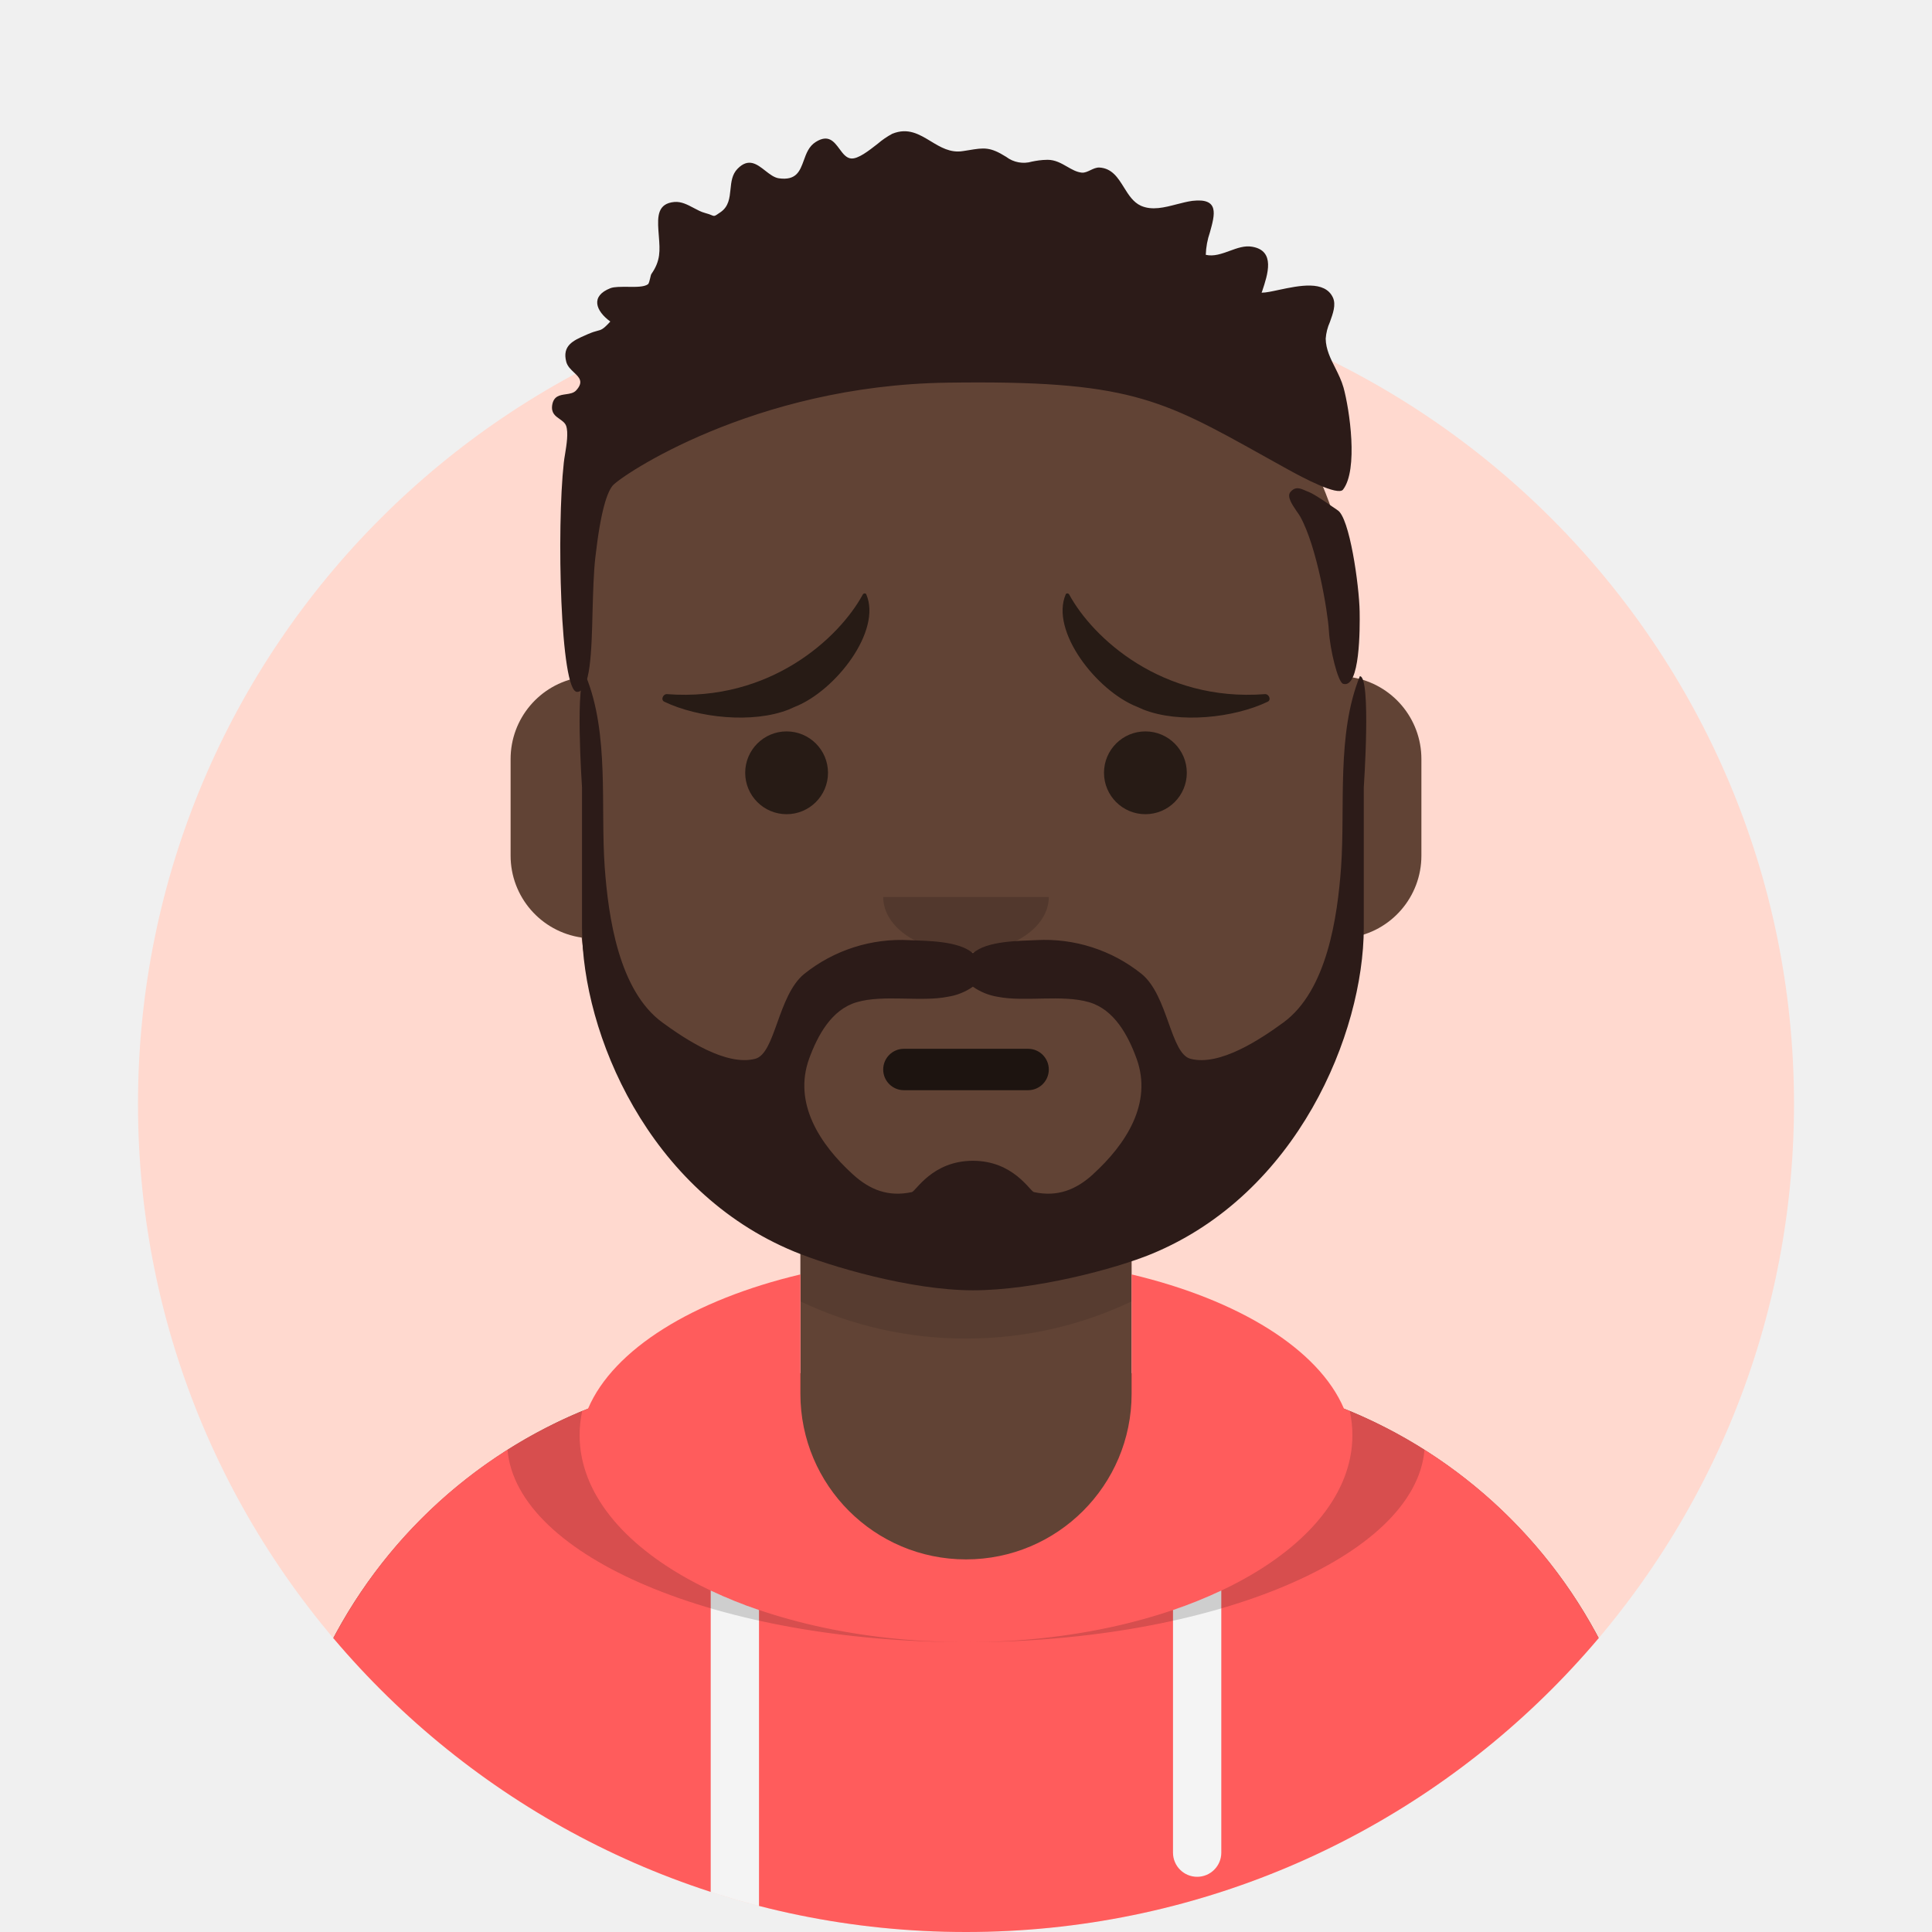
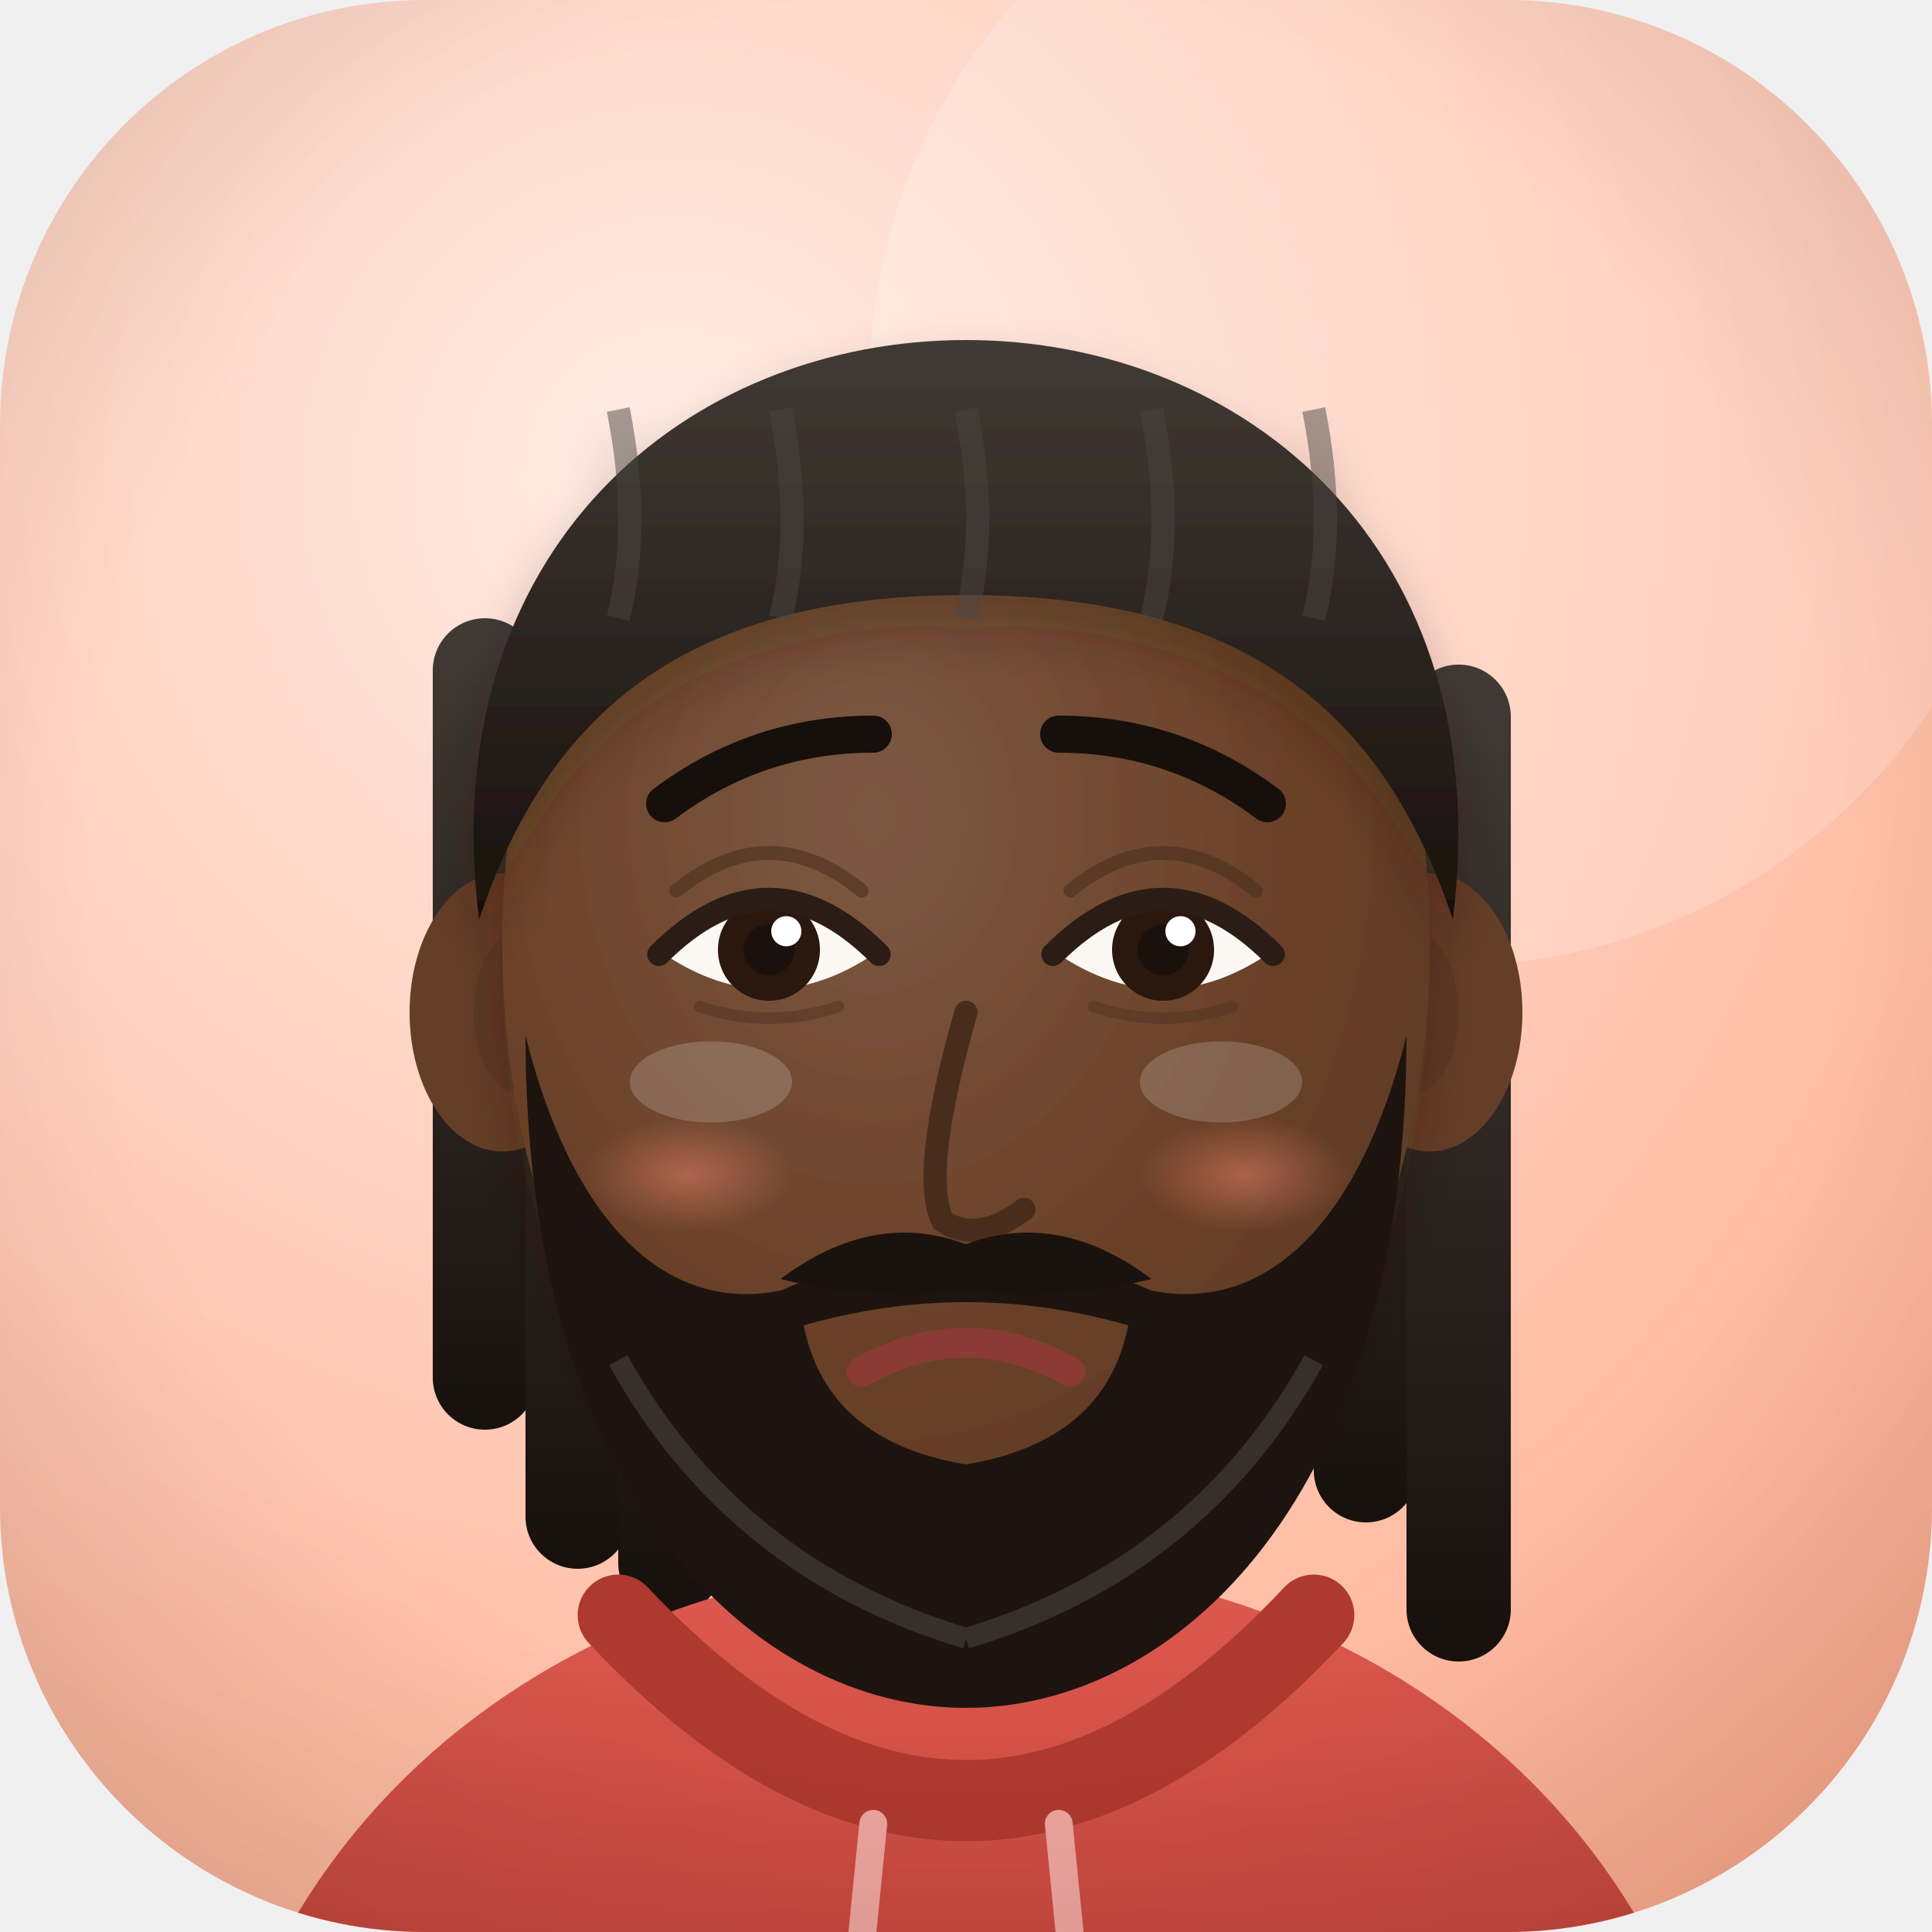
- <svg xmlns="http://www.w3.org/2000/svg" viewBox="0 0 280 280" fill="none" shape-rendering="auto">
-   <mask id="viewboxMask">
-     <rect width="280" height="280" rx="0" ry="0" x="0" y="0" fill="#fff" />
-   </mask>
-   <g mask="url(#viewboxMask)">
-     <g transform="translate(8)">
-       <circle cx="132" cy="160" r="120" fill="#ffd9cf" />
-       <mask id="styleCircle-a" style="mask-type:luminance" maskUnits="userSpaceOnUse" x="0" y="0" width="264" height="280">
-         <path d="M264 0H0v160h12c0 66.27 53.73 120 120 120 66.27 0 120-53.73 120-120h12V0Z" fill="#fff" />
-       </mask>
-       <g mask="url(#styleCircle-a)">
-         <path d="M132 36a56 56 0 0 0-56 56v6.17A12 12 0 0 0 66 110v14a12 12 0 0 0 10.3 11.88 56.04 56.04 0 0 0 31.7 44.73v18.4h-4a72 72 0 0 0-72 72v9h200v-9a72 72 0 0 0-72-72h-4v-18.39a56.04 56.04 0 0 0 31.7-44.73A12 12 0 0 0 198 124v-14a12 12 0 0 0-10-11.83V92a56 56 0 0 0-56-56Z" fill="#614335" />
-         <path d="M108 180.61v8a55.79 55.79 0 0 0 24 5.39c8.59 0 16.73-1.93 24-5.39v-8a55.79 55.79 0 0 1-24 5.39 55.79 55.79 0 0 1-24-5.39Z" fill="#000" fill-opacity=".1" />
-         <g transform="translate(0 170)">
-           <path d="M108 14.7c-15.52 3.68-27.1 10.83-30.77 19.44A72.02 72.02 0 0 0 32 101v9h200v-9a72.02 72.02 0 0 0-45.23-66.86C183.1 25.53 171.52 18.38 156 14.7V32a24 24 0 1 1-48 0V14.7Z" fill="#ff5c5c" />
-           <path d="M102 63.34a67.1 67.1 0 0 1-7-2.82V110h7V63.34ZM162 63.34a67.04 67.04 0 0 0 7-2.82V98.5a3.5 3.5 0 1 1-7 0V63.34Z" fill="#F4F4F4" />
-           <path d="M187.62 34.49a71.79 71.79 0 0 1 10.83 5.63C197.11 55.62 167.87 68 132 68c30.93 0 56-13.43 56-30 0-1.19-.13-2.36-.38-3.51ZM76.38 34.49a16.48 16.48 0 0 0-.38 3.5c0 16.58 25.07 30 56 30-35.87 0-65.1-12.38-66.45-27.88a71.79 71.79 0 0 1 10.83-5.63Z" fill="#000" fill-opacity=".16" />
-         </g>
-         <g transform="translate(78 134)">
-           <rect x="42" y="18" width="24" height="6" rx="3" fill="#000" fill-opacity=".7" />
-         </g>
-         <g transform="translate(104 122)">
-           <path fill-rule="evenodd" clip-rule="evenodd" d="M16 8c0 4.42 5.37 8 12 8s12-3.58 12-8" fill="#000" fill-opacity=".16" />
-         </g>
-         <g transform="translate(76 90)">
-           <path d="M36 22a6 6 0 1 1-12 0 6 6 0 0 1 12 0ZM88 22a6 6 0 1 1-12 0 6 6 0 0 1 12 0Z" fill="#000" fill-opacity=".6" />
-         </g>
-         <g transform="translate(76 82)">
-           <path d="m31.23 20.42-.9.4c-5.25 2.09-13.2 1.21-18.05-1.12-.57-.27-.18-1.15.4-1.1 14.92 1.14 24.96-8.15 28.37-14.45.1-.18.41-.2.49-.03 2.3 5.32-4.45 13.98-10.3 16.3ZM80.77 20.42l.9.4c5.25 2.09 13.2 1.21 18.05-1.12.57-.27.18-1.15-.4-1.1-14.92 1.14-24.96-8.15-28.37-14.45-.1-.18-.41-.2-.49-.03-2.3 5.32 4.45 13.98 10.3 16.3Z" fill-rule="evenodd" clip-rule="evenodd" fill="#000" fill-opacity=".6" />
-         </g>
-         <g transform="translate(-1)">
-           <g fill="#2c1b18">
-             <path d="M187.7 56.12c.9 3.25 2.17 11.95-.06 14.84-.75.96-5.84-1.74-7.97-2.92l-3.53-1.96c-14.92-8.32-19.74-11-45.9-10.62-28.11.4-47.37 13.58-48.46 14.93-.75.93-1.71 3.44-2.5 10.41-.25 2.2-.32 4.97-.4 7.71-.14 5.94-.3 11.77-2.25 11.76-2.44-.01-2.97-23.78-1.92-33.21.04-.36.1-.78.18-1.23.23-1.4.5-3.13.16-4.11-.16-.44-.54-.7-.94-.99-.62-.43-1.26-.88-1.08-2.03.21-1.31 1.1-1.43 1.97-1.56.57-.08 1.13-.16 1.5-.56 1.13-1.23.46-1.87-.31-2.6-.46-.43-.95-.9-1.12-1.53-.63-2.36 1.03-3.1 2.69-3.83l.38-.17c.69-.3 1.1-.42 1.42-.5.6-.15.85-.21 1.89-1.35-2.14-1.56-2.9-3.69.01-4.83.56-.22 1.52-.2 2.5-.2 1.2.02 2.4.03 2.94-.37.15-.11.24-.53.33-.9.06-.27.11-.5.18-.6 1.35-1.93 1.23-3.4 1.08-5.4l-.07-.92c-.13-2.04-.11-3.9 2.33-4.11 1-.08 1.9.4 2.77.86.54.29 1.08.58 1.64.73.87.23 1.1.43 1.32.43.19 0 .37-.15.96-.55 1.18-.82 1.3-2.05 1.43-3.3.11-1.08.22-2.18 1.04-3 1.58-1.6 2.8-.64 4 .3.64.5 1.28 1 1.96 1.1 2.55.36 3.06-1.06 3.62-2.59.36-1 .74-2.06 1.74-2.68 1.83-1.15 2.64-.05 3.43 1.01.5.68.98 1.33 1.7 1.39 1.01.08 2.52-1.1 3.85-2.14a11.6 11.6 0 0 1 2.1-1.44c2.27-.93 3.91.07 5.58 1.08 1.4.85 2.83 1.72 4.65 1.43l.83-.13c2.24-.37 3.11-.51 5.45.96a4.2 4.2 0 0 0 3.74.69c.6-.12 1.3-.25 2.26-.26 1.1 0 1.98.5 2.83.99.7.4 1.36.79 2.13.87.42.04.84-.16 1.26-.36.42-.2.84-.4 1.3-.38 1.83.11 2.69 1.5 3.55 2.88.67 1.08 1.34 2.15 2.46 2.66 1.62.72 3.44.24 5.17-.21.79-.2 1.55-.4 2.28-.5 3.96-.46 3.27 1.97 2.55 4.56a11.1 11.1 0 0 0-.6 3.26c1.15.27 2.3-.15 3.46-.57 1.1-.4 2.18-.8 3.27-.6 3.4.58 2.25 4.02 1.44 6.45l-.08.21c.64 0 1.54-.2 2.56-.42 2.86-.6 6.61-1.41 7.78 1.13.47 1.05 0 2.31-.44 3.54a7.17 7.17 0 0 0-.61 2.41c.02 1.53.7 2.9 1.4 4.27.45.91.9 1.82 1.17 2.78Z" />
-             <path d="m186.36 73.6.47.33c1.76.99 3.15 10.9 3.22 14.69.04 2.34.08 11.25-2.4 10.48-.75-.23-1.9-4.95-2.06-7.72-.16-2.76-1.74-12.16-4.14-16.49-.13-.23-.32-.51-.53-.8-.65-.96-1.44-2.12-.92-2.76.72-.88 1.43-.57 2.26-.2l.44.18c.87.35 2.77 1.68 3.66 2.3Z" />
-           </g>
-         </g>
-         <g transform="translate(49 72)">
-           <path fill-rule="evenodd" clip-rule="evenodd" d="M101.43 98.17c-2.52 2.3-5.2 3.32-8.58 2.6-.58-.12-2.95-4.54-8.85-4.54-5.9 0-8.27 4.42-8.85 4.54-3.39.72-6.07-.3-8.58-2.6-4.72-4.31-8.65-10.26-6.3-16.75 1.24-3.38 3.24-7.1 6.88-8.17 3.89-1.15 9.35 0 13.26-.8A8.6 8.6 0 0 0 84 71a8.6 8.6 0 0 0 3.58 1.46c3.92.78 9.38-.36 13.27.79 3.64 1.07 5.64 4.79 6.87 8.17 2.36 6.49-1.57 12.44-6.3 16.75ZM140.08 26c-3.4 8.4-2.1 18.86-2.72 27.68-.52 7.16-2.02 17.9-8.39 22.53-3.25 2.37-9.18 6.35-13.43 5.24-2.93-.76-3.24-9.16-7.09-12.3a22.42 22.42 0 0 0-15.3-4.9c-2.37.11-7.17.09-9.15 1.91-1.98-1.82-6.78-1.8-9.15-1.9a22.42 22.42 0 0 0-15.3 4.89c-3.85 3.14-4.16 11.54-7.1 12.3-4.24 1.1-10.17-2.87-13.42-5.24-6.37-4.62-7.87-15.37-8.39-22.53-.63-8.82.69-19.28-2.72-27.68-1.66 0-.57 16.13-.57 16.13v20.36c.04 15.28 9.59 38.16 30.76 46.9C63.29 111.53 75 115 84 115c8.98.01 20.71-3.13 25.9-5.27 21.16-8.73 30.71-31.95 30.75-47.23V42.13s1.1-16.13-.57-16.13Z" fill="#2c1b18" />
-         </g>
-         <g transform="translate(62 42)" />
+ <svg xmlns="http://www.w3.org/2000/svg" viewBox="0 0 200 200" width="200" height="200">
+   <defs>
+     <radialGradient id="p20bg" cx="0.35" cy="0.25" r="0.9">
+       <stop offset="0" stop-color="#ffece4" stop-opacity="1" />
+       <stop offset="1" stop-color="#ffad8f" stop-opacity="1" />
+     </radialGradient>
+     <radialGradient id="p20sk" cx="0.4" cy="0.35" r="0.7">
+       <stop offset="0" stop-color="#7d5943" stop-opacity="1" />
+       <stop offset="0.6" stop-color="#6b4229" stop-opacity="1" />
+       <stop offset="1" stop-color="#5e3a24" stop-opacity="1" />
+     </radialGradient>
+     <linearGradient id="p20nk" x1="0" y1="0" x2="0" y2="1">
+       <stop offset="0" stop-color="#583622" stop-opacity="1" />
+       <stop offset="1" stop-color="#663f27" stop-opacity="1" />
+     </linearGradient>
+     <linearGradient id="p20hr" x1="0" y1="0" x2="0" y2="1">
+       <stop offset="0" stop-color="#413a35" stop-opacity="1" />
+       <stop offset="1" stop-color="#18100c" stop-opacity="1" />
+     </linearGradient>
+     <linearGradient id="p20cl" x1="0" y1="0" x2="0" y2="1">
+       <stop offset="0" stop-color="#dd594f" stop-opacity="1" />
+       <stop offset="1" stop-color="#b83c32" stop-opacity="1" />
+     </linearGradient>
+     <radialGradient id="p20bl" cx="0.5" cy="0.5" r="0.5">
+       <stop offset="0" stop-color="#ff8b7a" stop-opacity="0.45" />
+       <stop offset="1" stop-color="#ff8b7a" stop-opacity="0" />
+     </radialGradient>
+     <radialGradient id="p20vg" cx="0.5" cy="0.45" r="0.75">
+       <stop offset="0.6" stop-color="#000" stop-opacity="0" />
+       <stop offset="1" stop-color="#000" stop-opacity="0.16" />
+     </radialGradient>
+     <clipPath id="p20cp">
+       <rect width="200" height="200" rx="44" />
+     </clipPath>
+     <filter id="p20rm" x="-20%" y="-20%" width="140%" height="140%">
+       <feDropShadow dx="0" dy="2.5" stdDeviation="2.2" flood-color="#2b1a10" flood-opacity="0.28" />
+     </filter>
+   </defs>
+   <g clip-path="url(#p20cp)">
+     <rect width="200" height="200" fill="url(#p20bg)" />
+     <circle cx="150" cy="40" r="60" fill="#fff" opacity="0.18" />
+     <g transform="translate(100 112) scale(1.2) translate(-100 -104)">
+       <rect x="54" y="64" width="9" height="70" rx="4.5" fill="url(#p20hr)" />
+       <rect x="62" y="68" width="9" height="78" rx="4.5" fill="url(#p20hr)" />
+       <rect x="70" y="64" width="9" height="86" rx="4.5" fill="url(#p20hr)" />
+       <rect x="122" y="68" width="9" height="70" rx="4.5" fill="url(#p20hr)" />
+       <rect x="130" y="64" width="9" height="78" rx="4.5" fill="url(#p20hr)" />
+       <rect x="138" y="68" width="9" height="86" rx="4.5" fill="url(#p20hr)" />
+       <path d="M34 200 C38 170 60 152 84 147 L116 147 C140 152 162 170 166 200 Z" fill="url(#p20cl)" />
+       <path d="M70 150 Q100 182 130 150" stroke="#ae392f" stroke-width="7" fill="none" stroke-linecap="round" />
+       <path d="M92 168 L90 188 M108 168 L110 188" stroke="#eca39d" stroke-width="2.4" stroke-linecap="round" />
+       <path d="M86 130 L86 152 Q100 160 114 152 L114 130 Z" fill="url(#p20nk)" />
+       <path d="M86 140 Q100 150 114 140 L114 134 Q100 144 86 134 Z" fill="#50321f" opacity="0.35" />
+       <ellipse cx="60" cy="98" rx="8" ry="12" fill="#653e27" />
+       <ellipse cx="61.5" cy="98" rx="4" ry="7" fill="#563521" opacity="0.6" />
+       <ellipse cx="140" cy="98" rx="8" ry="12" fill="#653e27" />
+       <ellipse cx="138.5" cy="98" rx="4" ry="7" fill="#563521" opacity="0.6" />
+       <path d="M100 46 C126 46 140 64 140 92 C140 122 124 146 100 146 C76 146 60 122 60 92 C60 64 74 46 100 46 Z" fill="url(#p20sk)" filter="url(#p20rm)" />
+       <path d="M66 118 C72 138 86 146 100 146 C114 146 128 138 134 118 C126 136 114 142 100 142 C86 142 74 136 66 118 Z" fill="#563521" opacity="0.35" />
+       <ellipse cx="78" cy="104" rx="7" ry="3.5" fill="#fff" opacity="0.18" />
+       <ellipse cx="122" cy="104" rx="7" ry="3.5" fill="#fff" opacity="0.18" />
+       <ellipse cx="76" cy="112" rx="9" ry="5" fill="url(#p20bl)" />
+       <ellipse cx="124" cy="112" rx="9" ry="5" fill="url(#p20bl)" />
+       <path d="M74 80 Q82 74 92 74" stroke="#160f0b" stroke-width="3.2" fill="none" stroke-linecap="round" />
+       <path d="M126 80 Q118 74 108 74" stroke="#160f0b" stroke-width="3.2" fill="none" stroke-linecap="round" />
+       <path d="M74 93 Q83 84 92 93 Q83 99 74 93 Z" fill="#fbf8f4" />
+       <circle cx="83" cy="92.6" r="4.4" fill="#2a170d" />
+       <circle cx="83" cy="92.6" r="2.2" fill="#1a110c" />
+       <circle cx="84.5" cy="91" r="1.3" fill="#fff" />
+       <path d="M73.5 93 Q83 83.5 92.5 93" stroke="#2b1d16" stroke-width="2" fill="none" stroke-linecap="round" />
+       <path d="M75 87.5 Q83 81 91 87.5" stroke="#4b2e1d" stroke-width="1.2" fill="none" opacity="0.6" stroke-linecap="round" />
+       <path d="M77 97.5 Q83 99.5 89 97.5" stroke="#50321f" stroke-width="1" fill="none" opacity="0.5" stroke-linecap="round" />
+       <path d="M108 93 Q117 84 126 93 Q117 99 108 93 Z" fill="#fbf8f4" />
+       <circle cx="117" cy="92.6" r="4.4" fill="#2a170d" />
+       <circle cx="117" cy="92.6" r="2.2" fill="#1a110c" />
+       <circle cx="118.5" cy="91" r="1.3" fill="#fff" />
+       <path d="M107.5 93 Q117 83.5 126.5 93" stroke="#2b1d16" stroke-width="2" fill="none" stroke-linecap="round" />
+       <path d="M109 87.5 Q117 81 125 87.5" stroke="#4b2e1d" stroke-width="1.2" fill="none" opacity="0.6" stroke-linecap="round" />
+       <path d="M111 97.5 Q117 99.5 123 97.5" stroke="#50321f" stroke-width="1" fill="none" opacity="0.5" stroke-linecap="round" />
+       <path d="M100 98 Q96 112 98 116 Q101 118 105 115" stroke="#492d1c" stroke-width="2" fill="none" stroke-linecap="round" />
+       <path d="M62 100 C62 140 82 158 100 158 C118 158 138 140 138 100 C134 116 126 124 116 122 Q100 115 84 122 C74 124 66 116 62 100 Z M86 125 Q100 121 114 125 Q112 135 100 137 Q88 135 86 125 Z" fill="#1d140f" fill-rule="evenodd" />
+       <path d="M84 121 Q92 115 100 118 Q108 115 116 121 Q108 123 100 122 Q92 123 84 121 Z" fill="#1a120d" />
+       <path d="M70 128 Q80 146 100 152 M130 128 Q120 146 100 152" stroke="#564f4b" stroke-width="1.8" fill="none" opacity="0.45" />
+       <path d="M91 129 Q100 124 109 129" stroke="#8a3b34" stroke-width="2.6" fill="none" stroke-linecap="round" />
+       <g filter="url(#p20rm)">
+         <path d="M58 90 C54 58 76 40 100 40 C124 40 146 58 142 90 C136 72 124 62 100 62 C76 62 64 72 58 90 Z" fill="url(#p20hr)" />
+         <path d="M70 46 Q72 56 70 64" stroke="#4a433f" stroke-width="2" fill="none" opacity="0.5" />
+         <path d="M84 46 Q86 56 84 64" stroke="#4a433f" stroke-width="2" fill="none" opacity="0.5" />
+         <path d="M100 46 Q102 56 100 64" stroke="#4a433f" stroke-width="2" fill="none" opacity="0.5" />
+         <path d="M116 46 Q118 56 116 64" stroke="#4a433f" stroke-width="2" fill="none" opacity="0.5" />
+         <path d="M130 46 Q132 56 130 64" stroke="#4a433f" stroke-width="2" fill="none" opacity="0.5" />
      </g>
    </g>
+     <rect width="200" height="200" fill="url(#p20vg)" />
  </g>
</svg>
